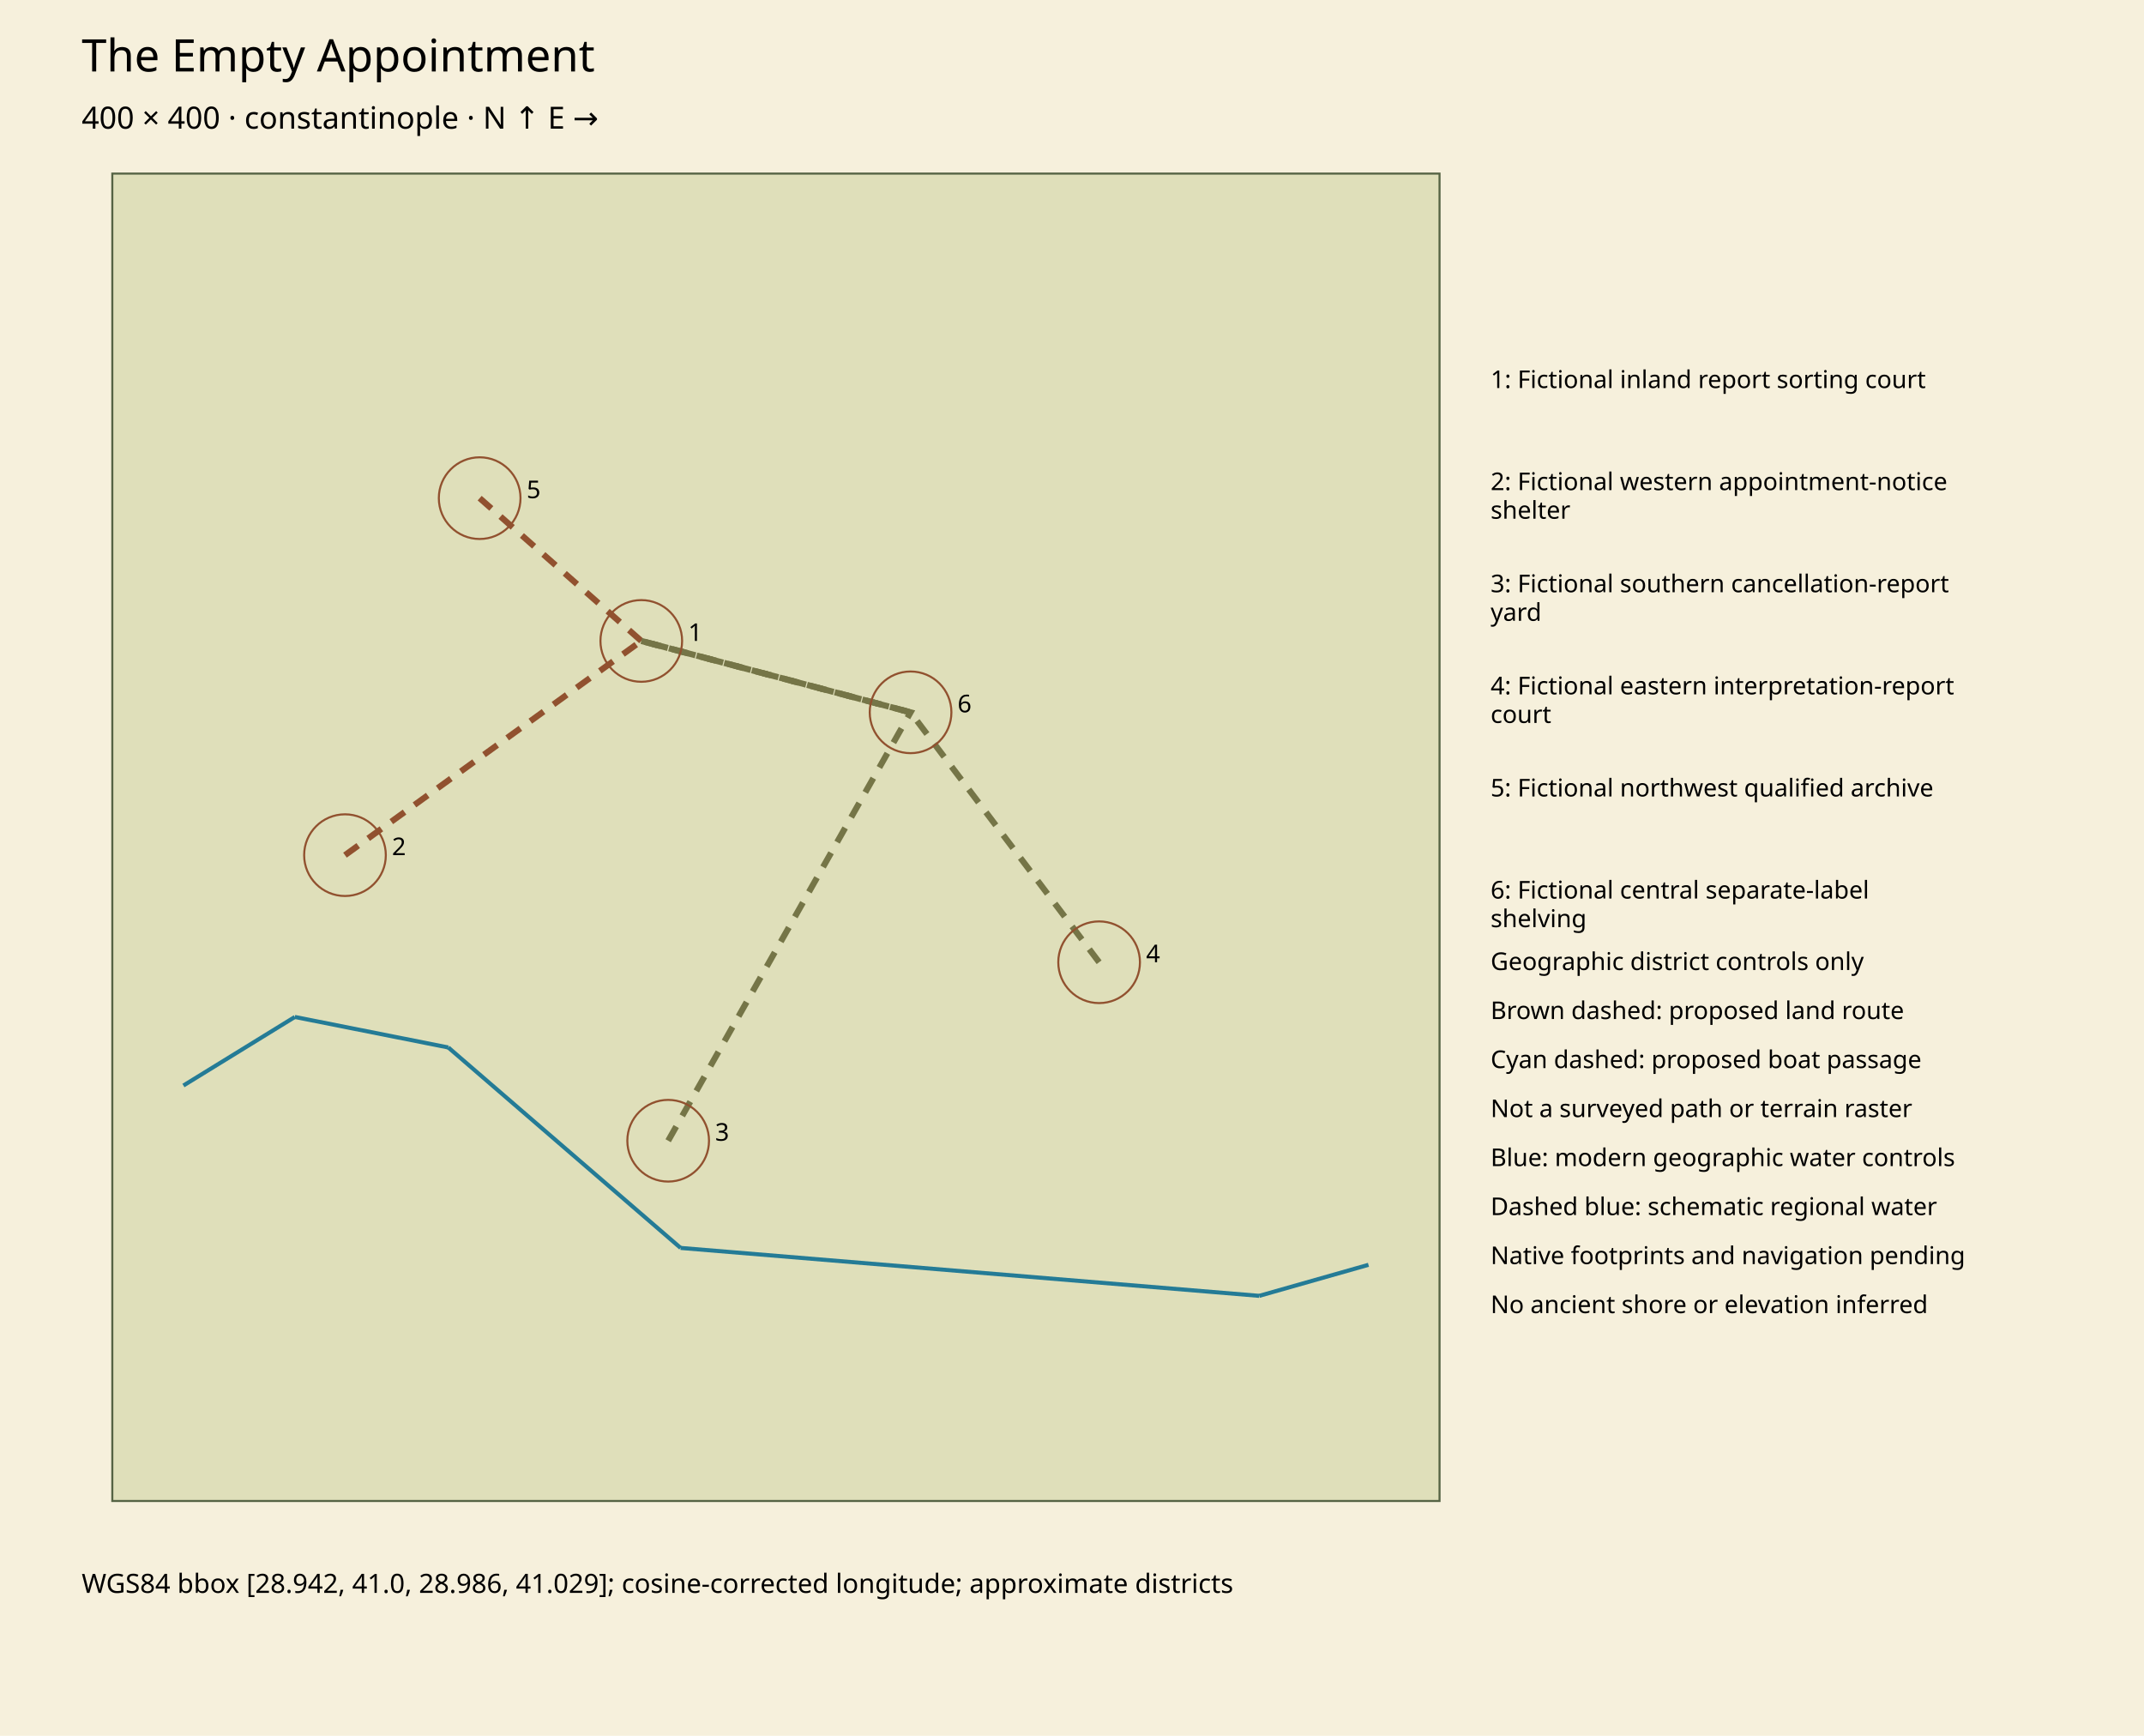
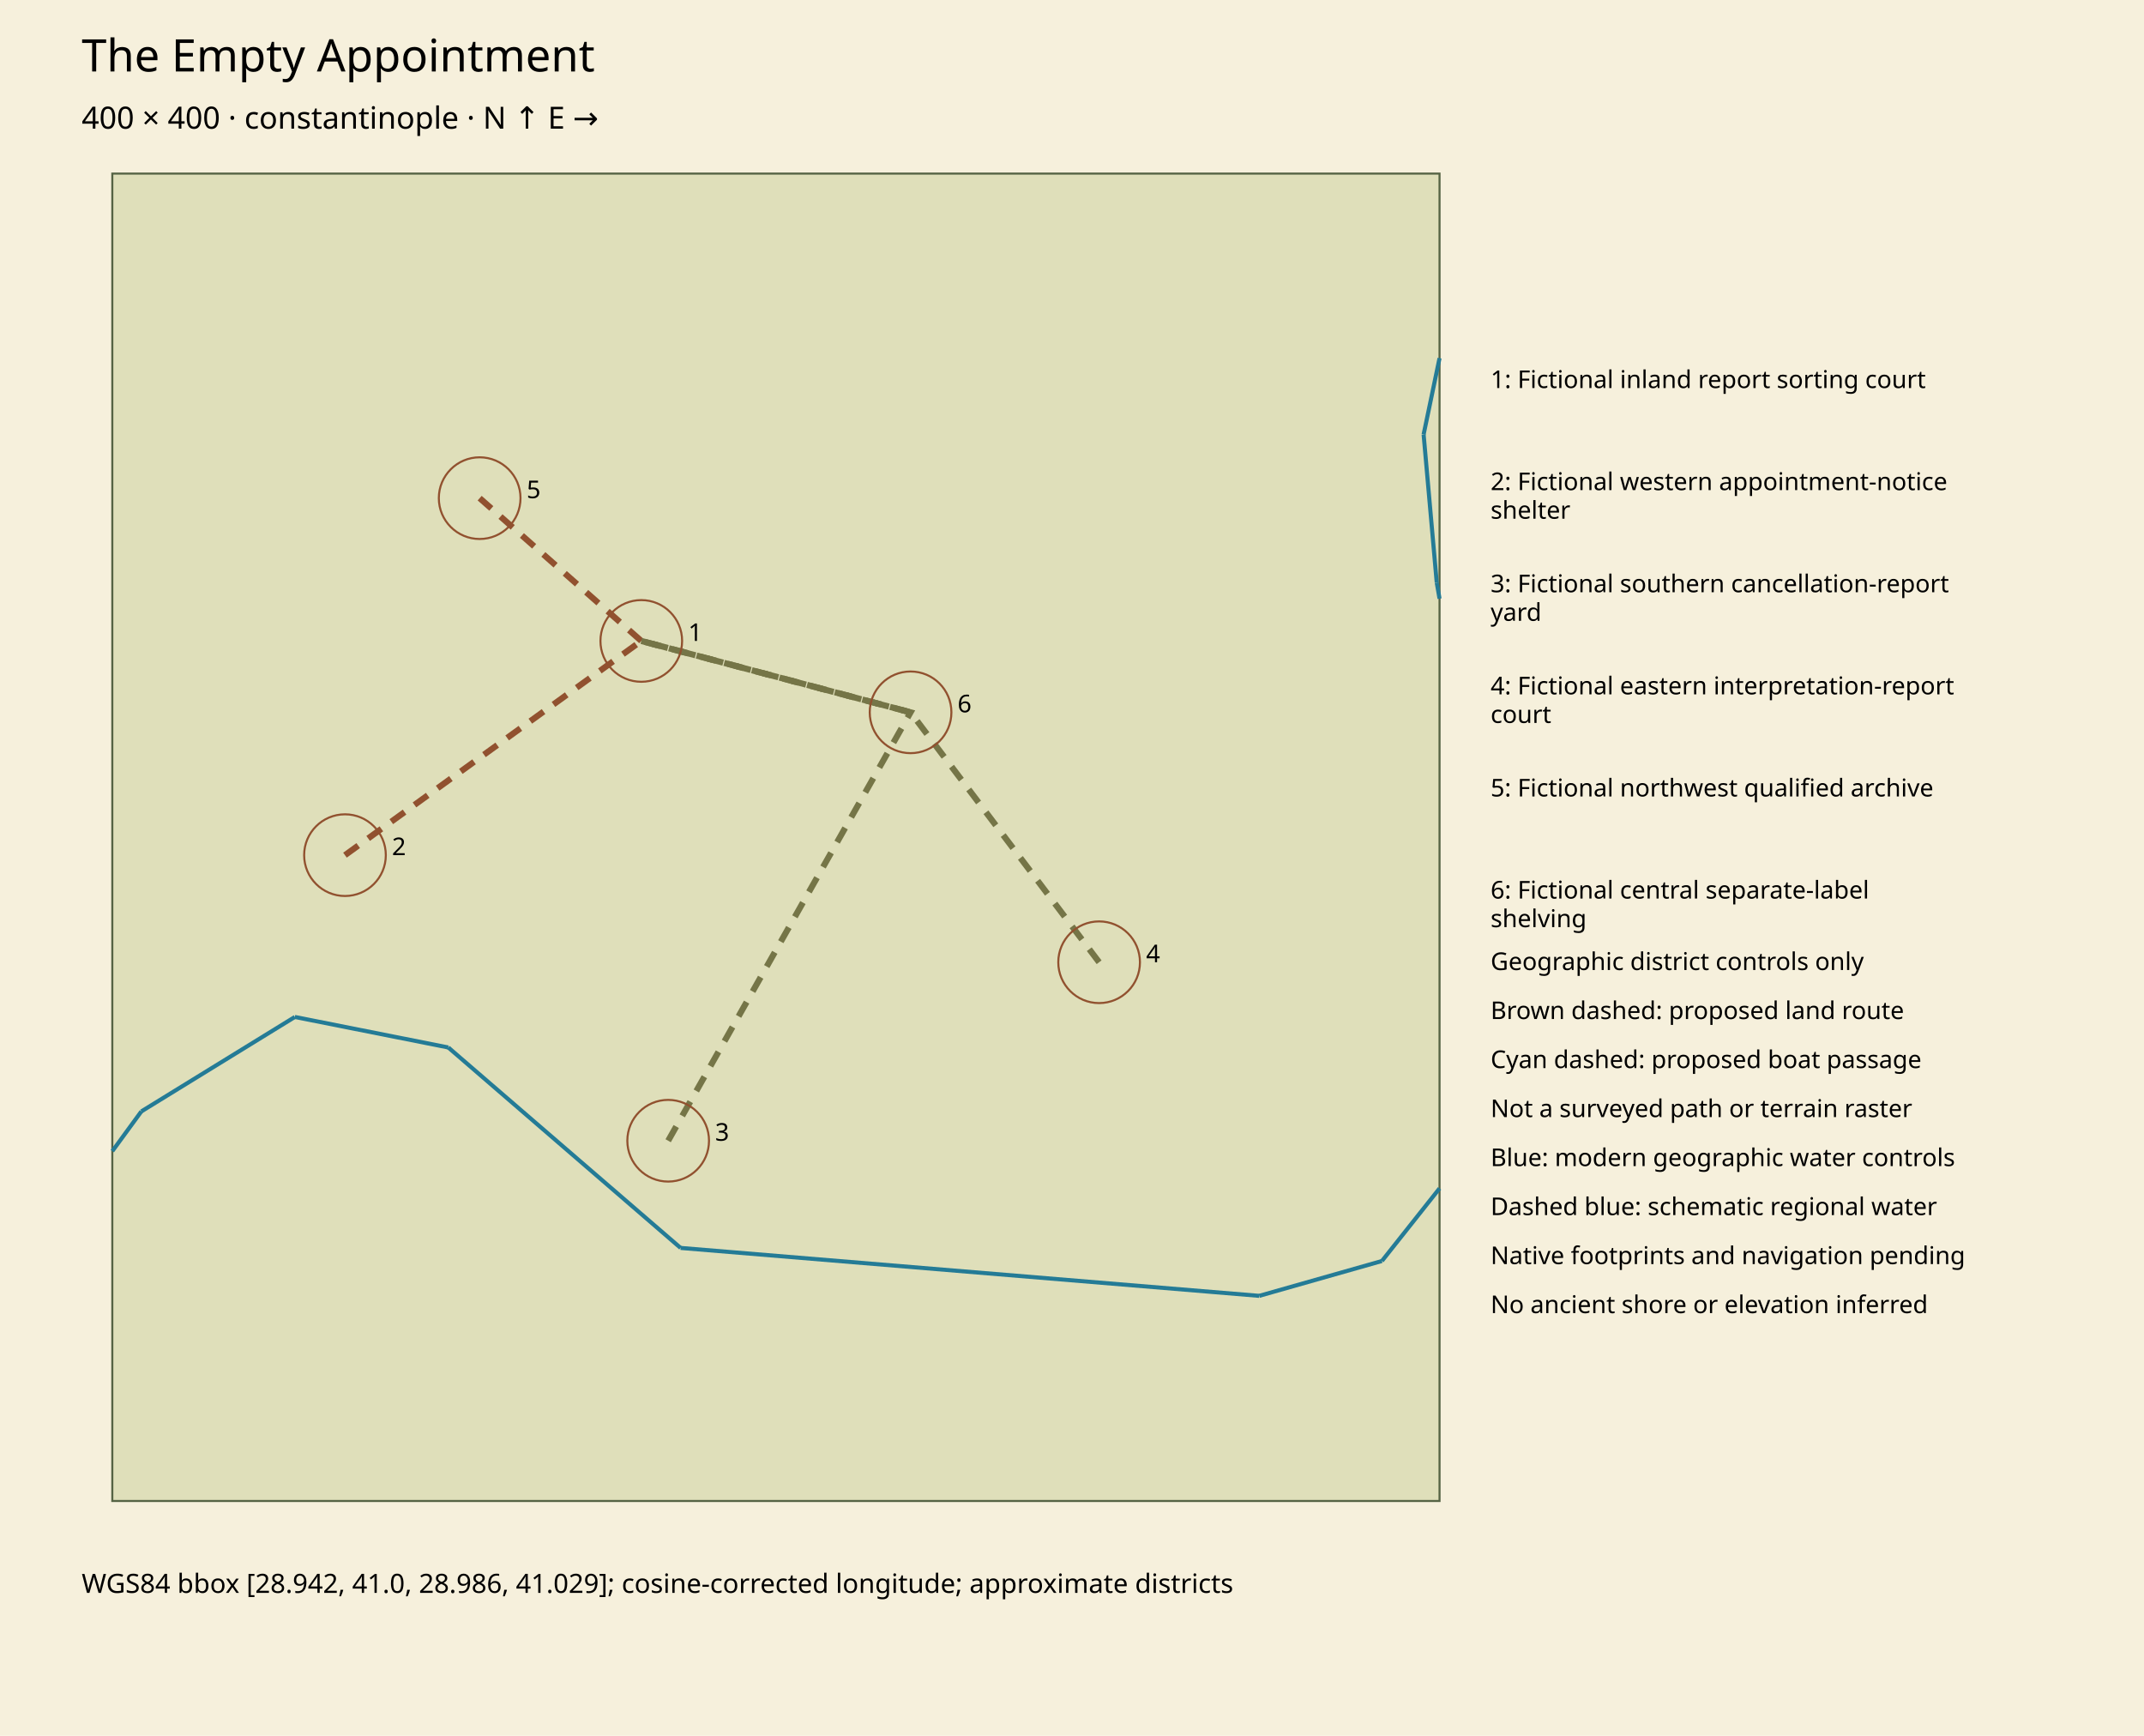
<svg xmlns="http://www.w3.org/2000/svg" viewBox="0 0 1050 850" role="img" aria-label="The Empty Appointment geographic districts">
  <rect width="1050" height="850" fill="#f6f0dc" />
  <rect x="55" y="85" width="650" height="650" fill="#dfdfba" stroke="#556344" />
  <text x="40" y="35" font-family="sans-serif" font-size="22">The Empty Appointment</text>
  <text x="40" y="63" font-family="sans-serif" font-size="15">400 × 400 · constantinople · N ↑ E →</text>
-   <polyline points="670.19,619.35 616.69,634.55" fill="none" stroke="#247b96" stroke-width="2" />
+   <polyline points="705.00,175.38 697.20,212.75" fill="none" stroke="#247b96" stroke-width="2" />
+   <polyline points="697.20,212.75 703.63,285.31" fill="none" stroke="#247b96" stroke-width="2" />
+   <polyline points="703.63,285.31 705.00,293.15" fill="none" stroke="#247b96" stroke-width="2" />
+   <polyline points="705.00,581.92 676.78,617.48" fill="none" stroke="#247b96" stroke-width="2" />
+   <polyline points="676.78,617.48 616.69,634.55" fill="none" stroke="#247b96" stroke-width="2" />
  <polyline points="616.69,634.55 333.31,611.08" fill="none" stroke="#247b96" stroke-width="2" />
  <polyline points="333.31,611.08 219.54,512.92" fill="none" stroke="#247b96" stroke-width="2" />
  <polyline points="219.54,512.92 144.39,497.99" fill="none" stroke="#247b96" stroke-width="2" />
-   <polyline points="144.39,497.99 89.83,531.56" fill="none" stroke="#247b96" stroke-width="2" />
+   <polyline points="144.39,497.99 69.24,544.22" fill="none" stroke="#247b96" stroke-width="2" />
+   <polyline points="69.24,544.22 55.00,563.70" fill="none" stroke="#247b96" stroke-width="2" />
  <polyline data-corridor="western-notice-approach" points="168.95,418.75 314.06,313.85" fill="none" stroke="#91512f" stroke-width="3" stroke-dasharray="8 6" />
  <polyline data-corridor="southern-cancellation-loop" points="327.23,558.59 445.94,348.81 314.06,313.85" fill="none" stroke="#757547" stroke-width="3" stroke-dasharray="8 6" />
  <polyline data-corridor="eastern-interpretation-loop" points="538.28,471.19 445.94,348.81 314.06,313.85" fill="none" stroke="#757547" stroke-width="3" stroke-dasharray="8 6" />
  <polyline data-corridor="northwest-qualified-archive" points="314.06,313.85 234.91,243.93" fill="none" stroke="#91512f" stroke-width="3" stroke-dasharray="8 6" />
  <polyline data-corridor="central-shelving-connection" points="314.06,313.85 445.94,348.81" fill="none" stroke="#757547" stroke-width="3" stroke-dasharray="8 6" />
  <circle cx="314.06" cy="313.85" r="20" fill="none" stroke="#91512f" />
  <text x="337.06" y="313.85" font-family="sans-serif">1</text>
  <text x="730" y="190" font-family="sans-serif" font-size="12">1: Fictional inland report sorting court</text>
  <circle cx="168.95" cy="418.75" r="20" fill="none" stroke="#91512f" />
  <text x="191.95" y="418.75" font-family="sans-serif">2</text>
  <text x="730" y="240" font-family="sans-serif" font-size="12">2: Fictional western appointment-notice</text>
  <text x="730" y="254" font-family="sans-serif" font-size="12">shelter</text>
  <circle cx="327.23" cy="558.59" r="20" fill="none" stroke="#91512f" />
  <text x="350.23" y="558.59" font-family="sans-serif">3</text>
  <text x="730" y="290" font-family="sans-serif" font-size="12">3: Fictional southern cancellation-report</text>
  <text x="730" y="304" font-family="sans-serif" font-size="12">yard</text>
  <circle cx="538.28" cy="471.19" r="20" fill="none" stroke="#91512f" />
  <text x="561.28" y="471.19" font-family="sans-serif">4</text>
  <text x="730" y="340" font-family="sans-serif" font-size="12">4: Fictional eastern interpretation-report</text>
  <text x="730" y="354" font-family="sans-serif" font-size="12">court</text>
  <circle cx="234.91" cy="243.93" r="20" fill="none" stroke="#91512f" />
  <text x="257.91" y="243.93" font-family="sans-serif">5</text>
  <text x="730" y="390" font-family="sans-serif" font-size="12">5: Fictional northwest qualified archive</text>
  <circle cx="445.94" cy="348.81" r="20" fill="none" stroke="#91512f" />
  <text x="468.94" y="348.81" font-family="sans-serif">6</text>
  <text x="730" y="440" font-family="sans-serif" font-size="12">6: Fictional central separate-label</text>
  <text x="730" y="454" font-family="sans-serif" font-size="12">shelving</text>
  <text x="730" y="475" font-family="sans-serif" font-size="12">Geographic district controls only</text>
  <text x="730" y="499" font-family="sans-serif" font-size="12">Brown dashed: proposed land route</text>
  <text x="730" y="523" font-family="sans-serif" font-size="12">Cyan dashed: proposed boat passage</text>
  <text x="730" y="547" font-family="sans-serif" font-size="12">Not a surveyed path or terrain raster</text>
  <text x="730" y="571" font-family="sans-serif" font-size="12">Blue: modern geographic water controls</text>
  <text x="730" y="595" font-family="sans-serif" font-size="12">Dashed blue: schematic regional water</text>
  <text x="730" y="619" font-family="sans-serif" font-size="12">Native footprints and navigation pending</text>
  <text x="730" y="643" font-family="sans-serif" font-size="12">No ancient shore or elevation inferred</text>
  <text x="40" y="780" font-family="sans-serif" font-size="13">WGS84 bbox [28.942, 41.0, 28.986, 41.029]; cosine-corrected longitude; approximate districts</text>
</svg>
